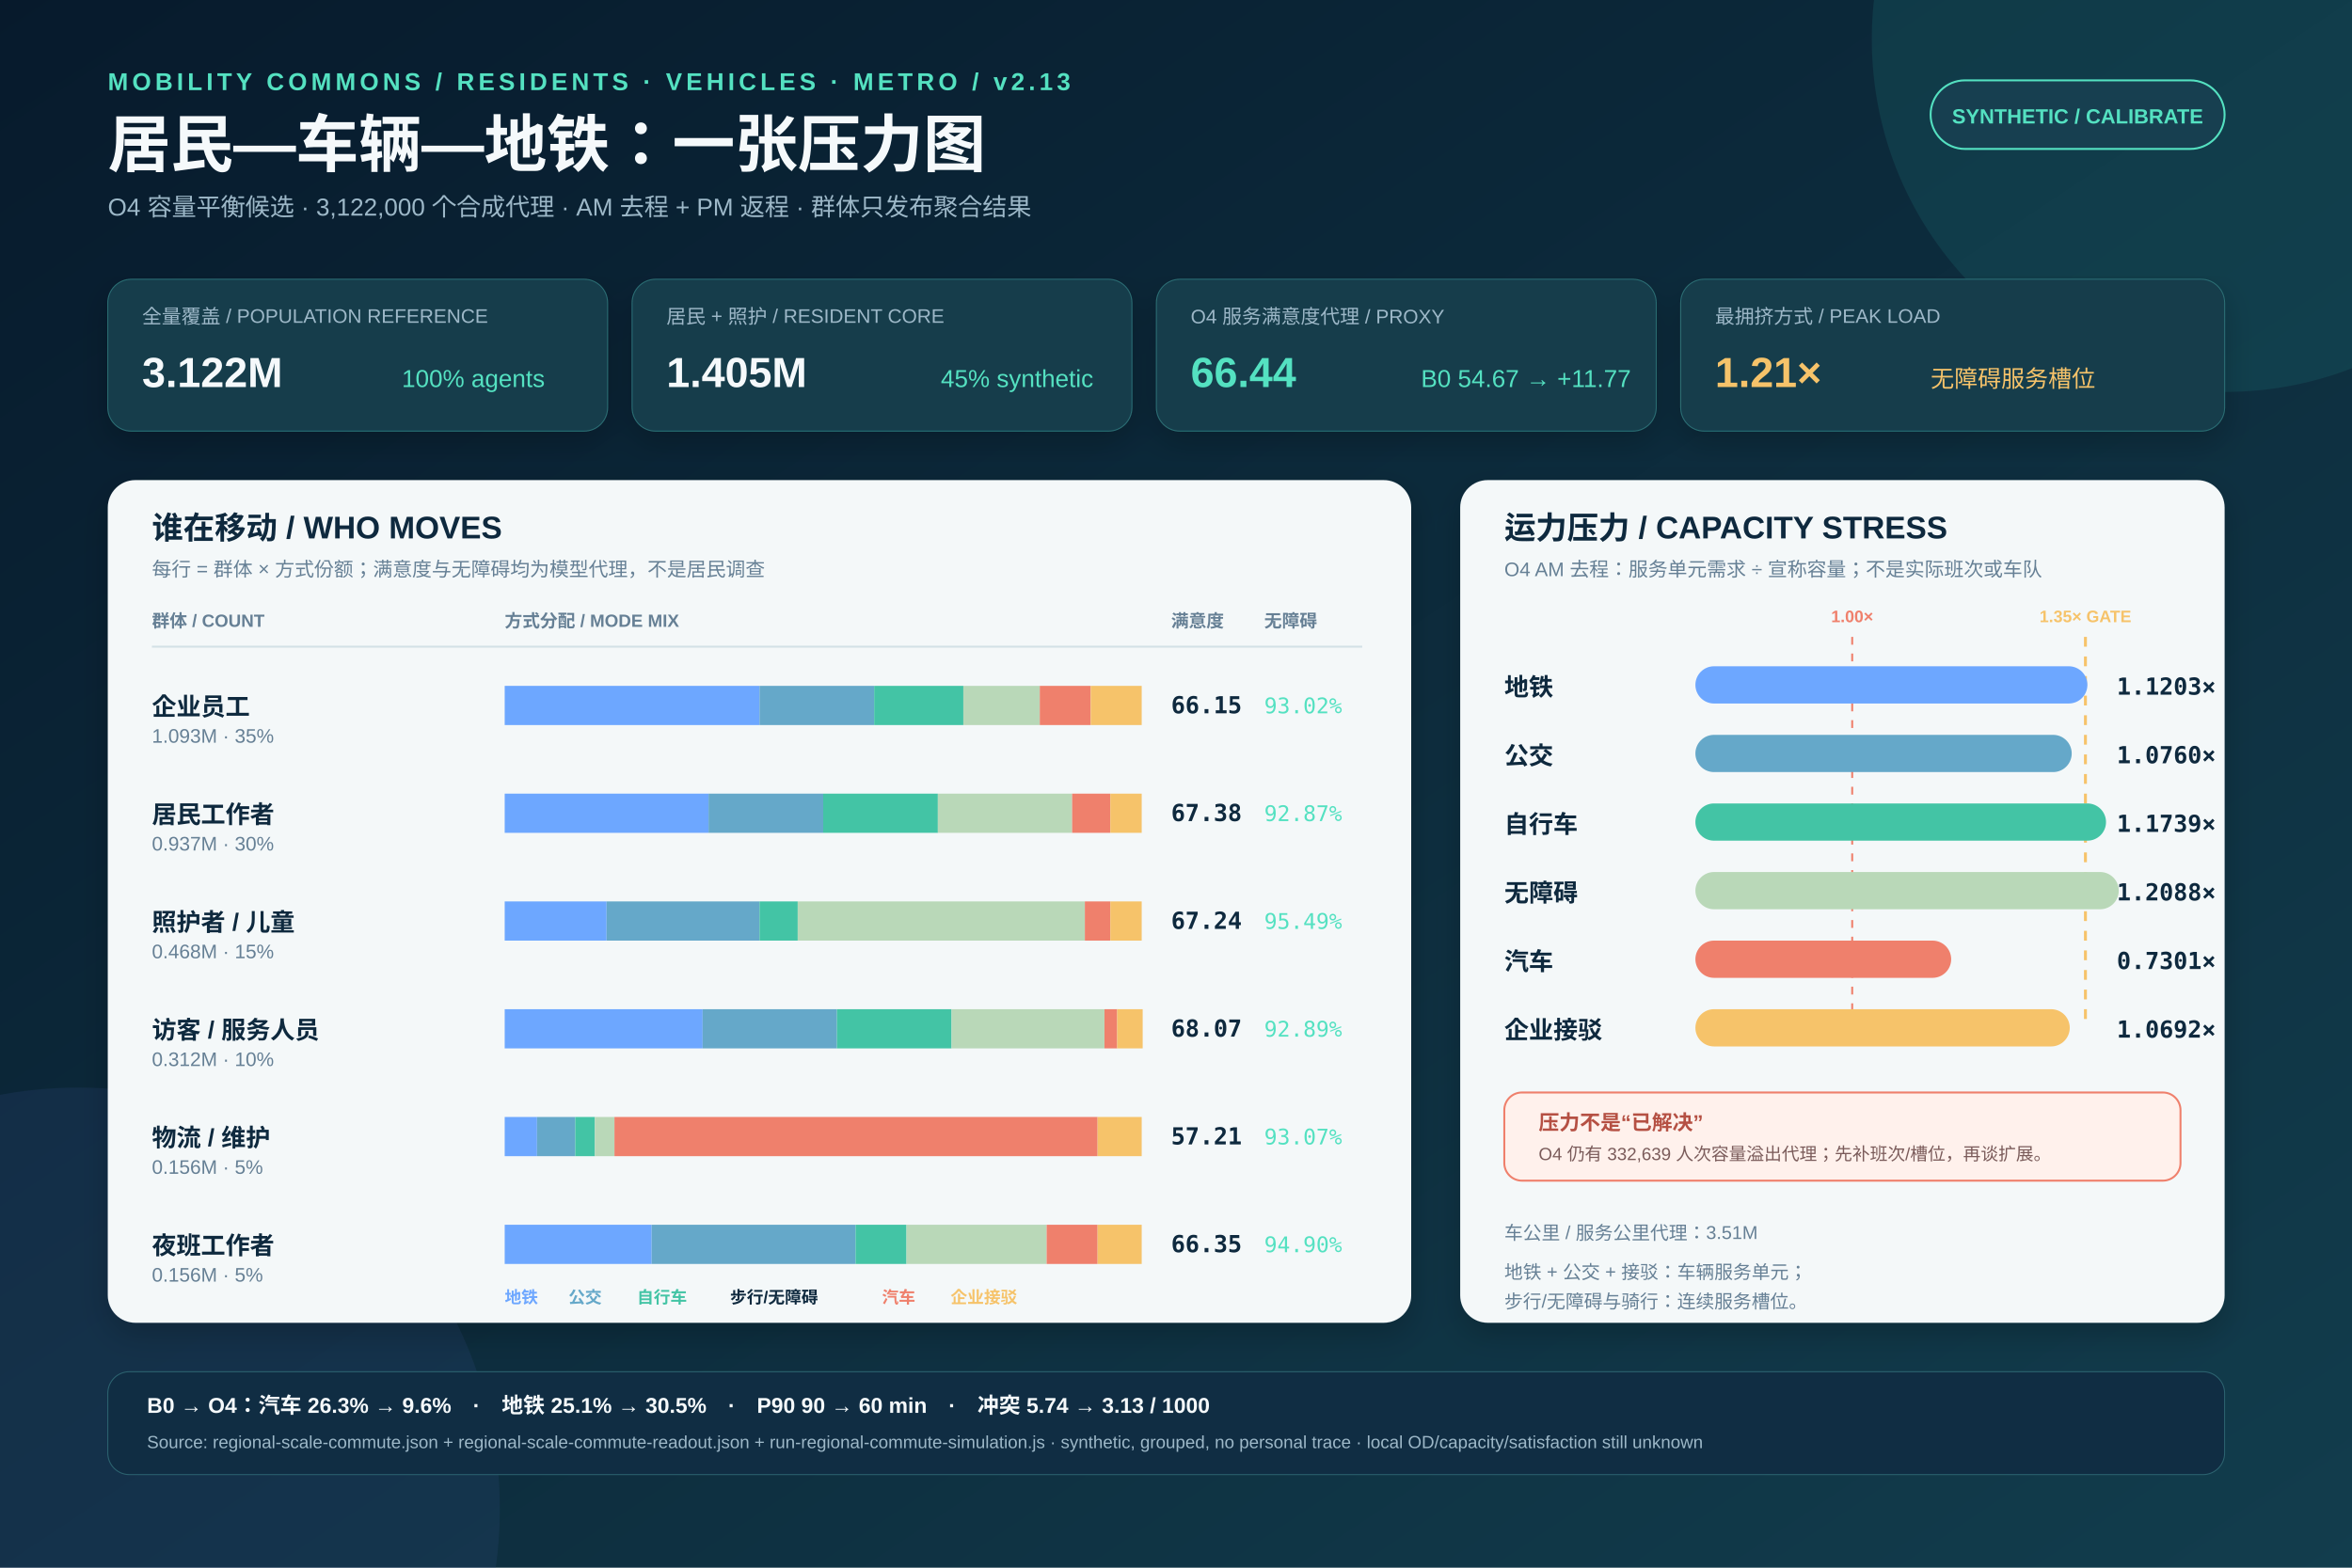
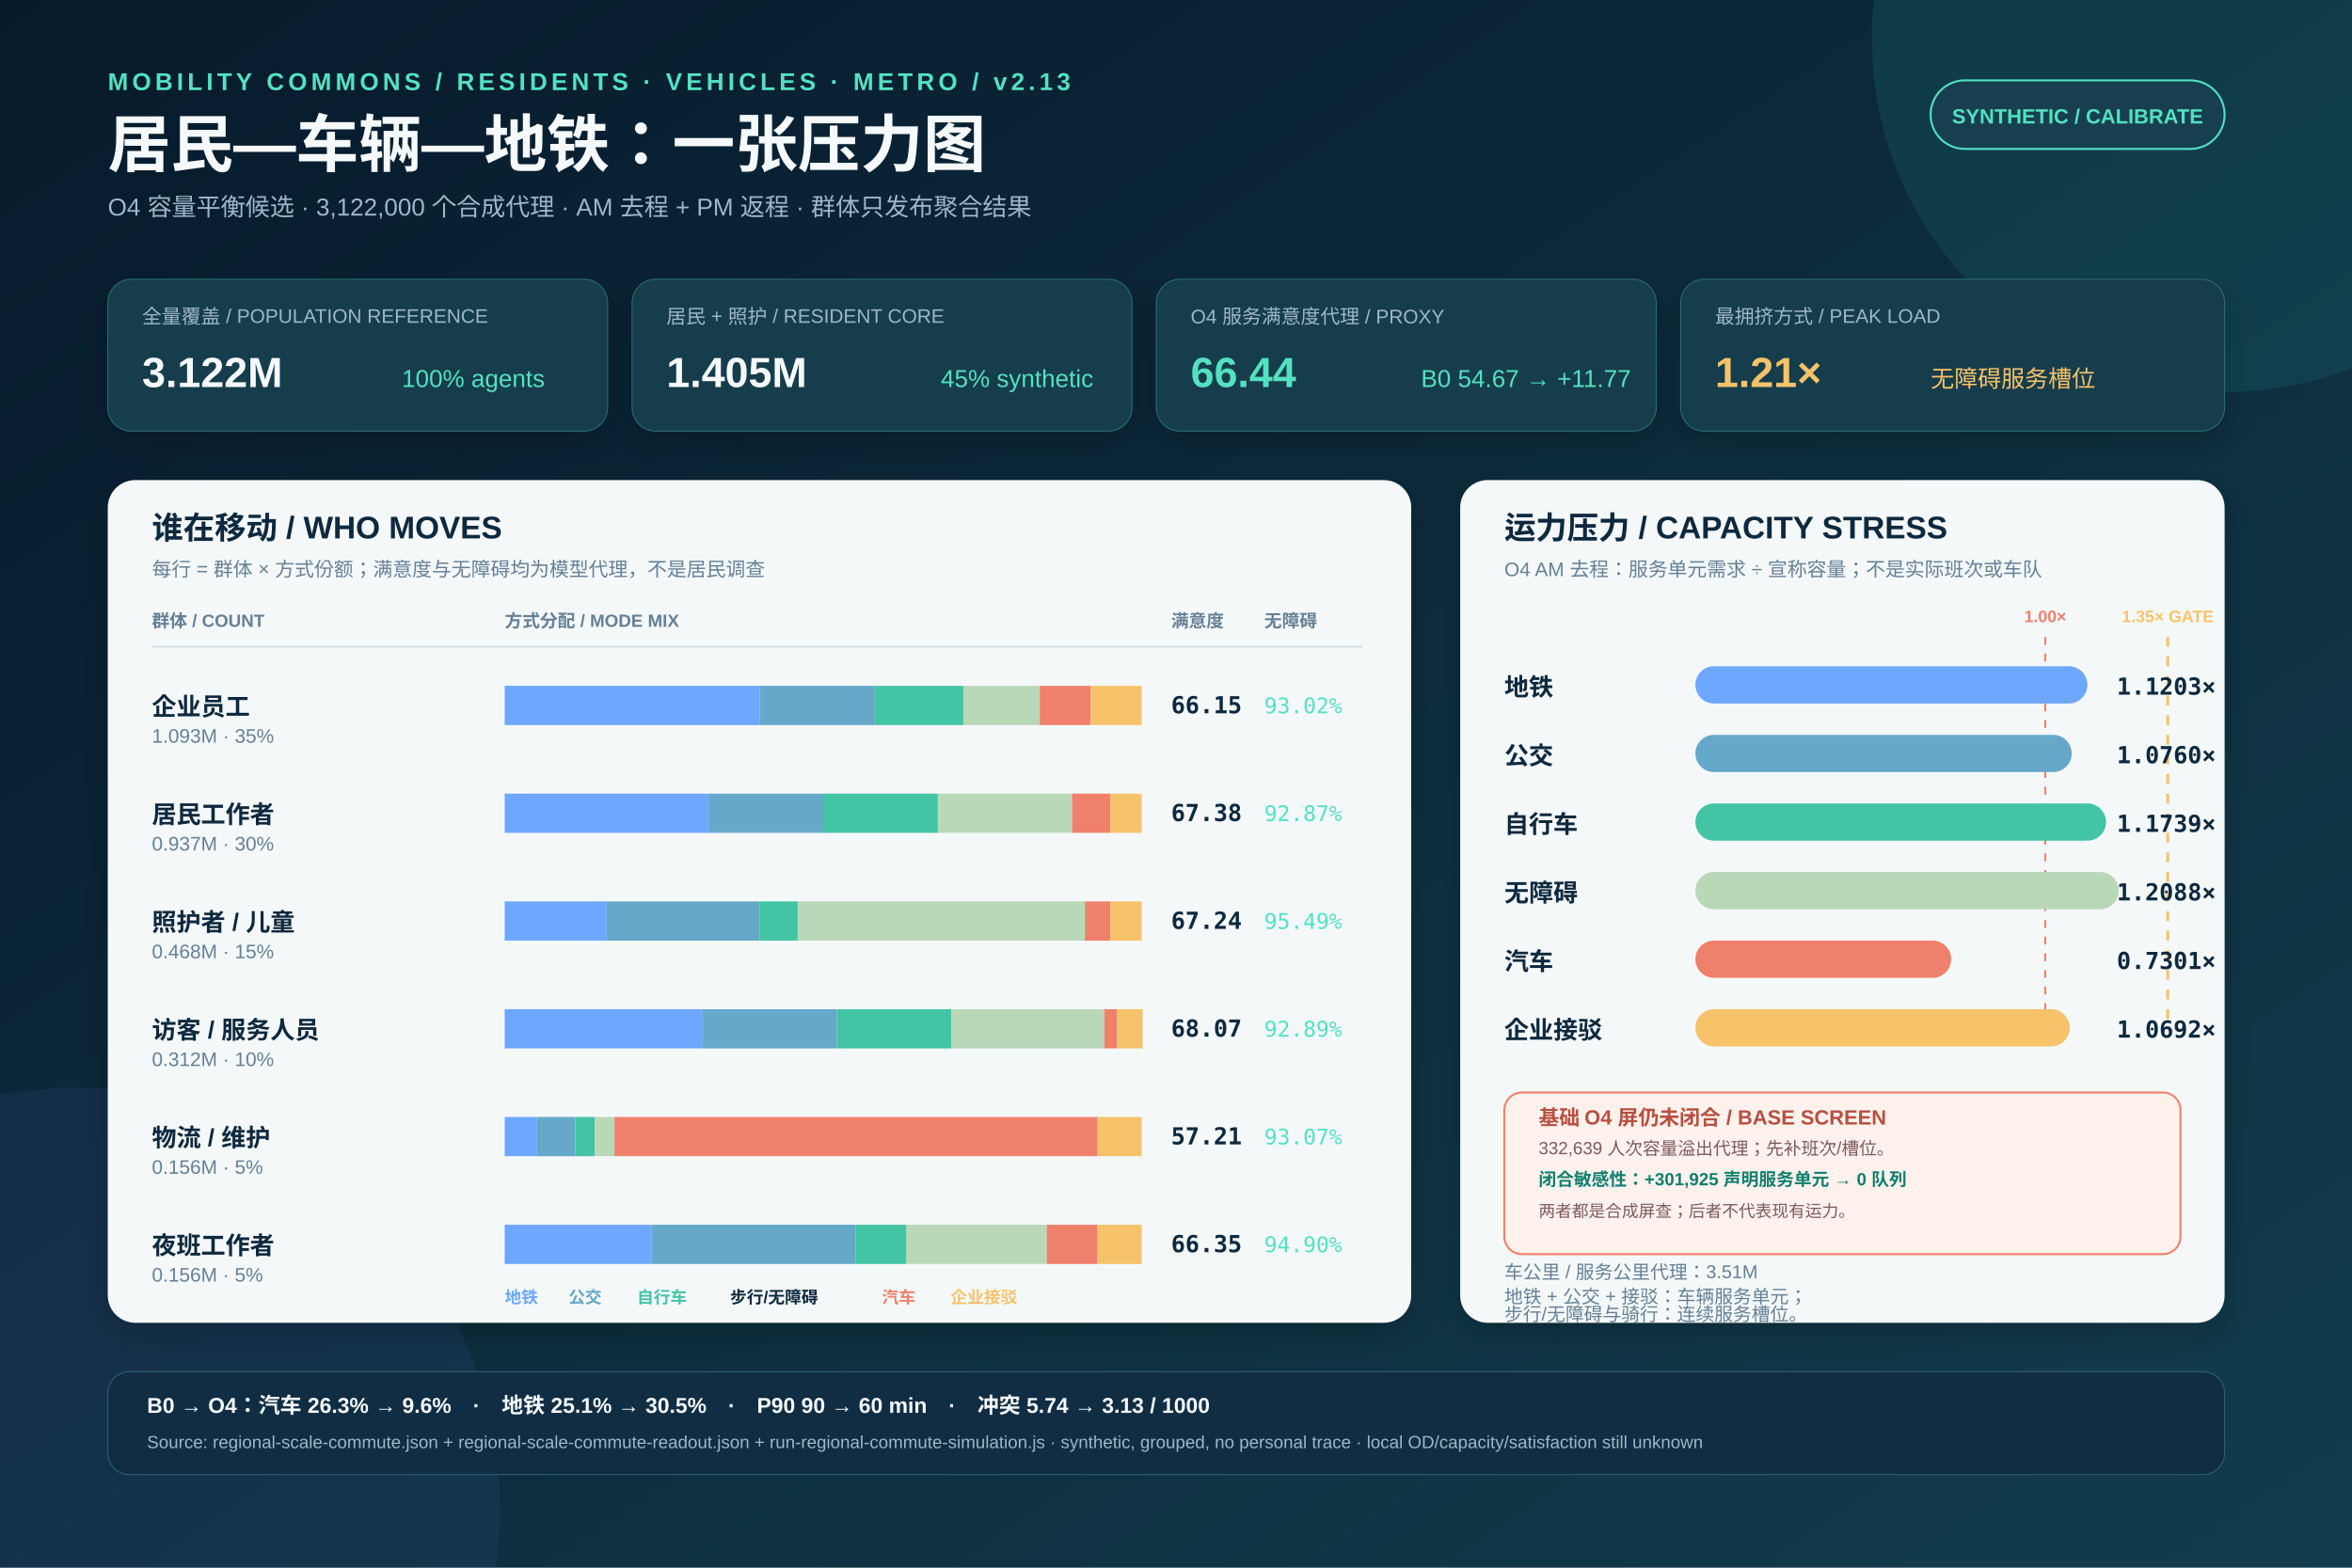
<svg xmlns="http://www.w3.org/2000/svg" width="2400" height="1600" viewBox="0 0 2400 1600" role="img" aria-labelledby="title desc">
  <defs>
    <linearGradient id="bg" x1="0" y1="0" x2="1" y2="1">
      <stop offset="0" stop-color="#071a2c" />
      <stop offset="1" stop-color="#123d4d" />
    </linearGradient>
    <filter id="shadow" x="-10%" y="-10%" width="120%" height="130%">
      <feDropShadow dx="0" dy="12" stdDeviation="16" flood-color="#000" flood-opacity=".20" />
    </filter>
    <style>
      .sans{font-family:PingFang SC,Microsoft YaHei,Arial,sans-serif}.mono{font-family:SFMono-Regular,Menlo,monospace}
      .white{fill:#f5f9fb}.muted{fill:#9db8c8}.teal{fill:#54e1c1}.ink{fill:#0e293e}.blue{fill:#6da7ff}.blue2{fill:#65a8c9}.green{fill:#43c4a5}.pale{fill:#b9d8b8}.coral{fill:#ef806c}.amber{fill:#f6c36a}.pink{fill:#f07aa0}
      .title{font-size:64px;font-weight:800}.label{font-size:25px;font-weight:700}.small{font-size:20px}.tiny{font-size:17px}.value{font-size:43px;font-weight:800}
    </style>
  </defs>
  <rect width="2400" height="1600" fill="url(#bg)" />
  <circle cx="2270" cy="40" r="360" fill="#1b6f72" opacity=".25" />
  <circle cx="80" cy="1540" r="430" fill="#344b82" opacity=".20" />
  <text x="110" y="92" class="sans teal" font-size="25" font-weight="800" letter-spacing="4">MOBILITY COMMONS / RESIDENTS · VEHICLES · METRO / v2.13</text>
  <text x="110" y="170" class="sans white title">居民—车辆—地铁：一张压力图</text>
  <text x="110" y="220" class="sans muted" font-size="25">O4 容量平衡候选 · 3,122,000 个合成代理 · AM 去程 + PM 返程 · 群体只发布聚合结果</text>
  <rect x="1970" y="82" width="300" height="70" rx="35" fill="#173f50" stroke="#54e1c1" stroke-width="2" />
  <text x="2120" y="126" text-anchor="middle" class="sans teal" font-size="21" font-weight="800">SYNTHETIC / CALIBRATE</text>
  <g filter="url(#shadow)">
    <rect x="110" y="285" width="510" height="155" rx="24" fill="#143c4c" stroke="#2d6e73" />
    <rect x="645" y="285" width="510" height="155" rx="24" fill="#143c4c" stroke="#2d6e73" />
    <rect x="1180" y="285" width="510" height="155" rx="24" fill="#143c4c" stroke="#2d6e73" />
    <rect x="1715" y="285" width="555" height="155" rx="24" fill="#143c4c" stroke="#2d6e73" />
  </g>
  <text x="145" y="330" class="sans muted small">全量覆盖 / POPULATION REFERENCE</text>
  <text x="145" y="395" class="sans white value">3.122M</text>
  <text x="410" y="395" class="sans teal" font-size="25">100% agents</text>
  <text x="680" y="330" class="sans muted small">居民 + 照护 / RESIDENT CORE</text>
  <text x="680" y="395" class="sans white value">1.405M</text>
  <text x="960" y="395" class="sans teal" font-size="25">45% synthetic</text>
  <text x="1215" y="330" class="sans muted small">O4 服务满意度代理 / PROXY</text>
  <text x="1215" y="395" class="sans teal value">66.44</text>
  <text x="1450" y="395" class="sans teal" font-size="25">B0 54.67 → +11.77</text>
  <text x="1750" y="330" class="sans muted small">最拥挤方式 / PEAK LOAD</text>
  <text x="1750" y="395" class="sans amber value">1.21×</text>
  <text x="1970" y="395" class="sans amber" font-size="24">无障碍服务槽位</text>
  <rect x="110" y="490" width="1330" height="860" rx="28" fill="#f4f8f9" filter="url(#shadow)" />
  <text x="155" y="550" class="sans ink" font-size="32" font-weight="800">谁在移动 / WHO MOVES</text>
  <text x="155" y="588" class="sans" fill="#668095" font-size="20">每行 = 群体 × 方式份额；满意度与无障碍均为模型代理，不是居民调查</text>
  <text x="155" y="640" class="sans" fill="#668095" font-size="18" font-weight="700">群体 / COUNT</text>
  <text x="515" y="640" class="sans" fill="#668095" font-size="18" font-weight="700">方式分配 / MODE MIX</text>
  <text x="1195" y="640" class="sans" fill="#668095" font-size="18" font-weight="700">满意度</text>
  <text x="1290" y="640" class="sans" fill="#668095" font-size="18" font-weight="700">无障碍</text>
  <line x1="155" y1="660" x2="1390" y2="660" stroke="#d3e1e6" stroke-width="2" />
  <g class="sans">
    <text x="155" y="730" class="ink label">企业员工</text>
    <text x="155" y="758" fill="#668095" class="small">1.093M · 35%</text>
    <rect x="515" y="700" width="260" height="40" fill="#6da7ff" />
    <rect x="775" y="700" width="117" height="40" fill="#65a8c9" />
    <rect x="892" y="700" width="91" height="40" fill="#43c4a5" />
    <rect x="983" y="700" width="78" height="40" fill="#b9d8b8" />
    <rect x="1061" y="700" width="52" height="40" fill="#ef806c" />
    <rect x="1113" y="700" width="52" height="40" fill="#f6c36a" />
    <text x="1195" y="728" class="mono ink" font-size="24" font-weight="800">66.15</text>
    <text x="1290" y="728" class="mono teal" font-size="22">93.02%</text>
    <text x="155" y="840" class="ink label">居民工作者</text>
    <text x="155" y="868" fill="#668095" class="small">0.937M · 30%</text>
    <rect x="515" y="810" width="208" height="40" fill="#6da7ff" />
    <rect x="723" y="810" width="117" height="40" fill="#65a8c9" />
    <rect x="840" y="810" width="117" height="40" fill="#43c4a5" />
    <rect x="957" y="810" width="137" height="40" fill="#b9d8b8" />
    <rect x="1094" y="810" width="39" height="40" fill="#ef806c" />
    <rect x="1133" y="810" width="32" height="40" fill="#f6c36a" />
    <text x="1195" y="838" class="mono ink" font-size="24" font-weight="800">67.38</text>
    <text x="1290" y="838" class="mono teal" font-size="22">92.87%</text>
    <text x="155" y="950" class="ink label">照护者 / 儿童</text>
    <text x="155" y="978" fill="#668095" class="small">0.468M · 15%</text>
    <rect x="515" y="920" width="104" height="40" fill="#6da7ff" />
    <rect x="619" y="920" width="156" height="40" fill="#65a8c9" />
    <rect x="775" y="920" width="39" height="40" fill="#43c4a5" />
    <rect x="814" y="920" width="293" height="40" fill="#b9d8b8" />
    <rect x="1107" y="920" width="26" height="40" fill="#ef806c" />
    <rect x="1133" y="920" width="32" height="40" fill="#f6c36a" />
    <text x="1195" y="948" class="mono ink" font-size="24" font-weight="800">67.24</text>
    <text x="1290" y="948" class="mono teal" font-size="22">95.49%</text>
    <text x="155" y="1060" class="ink label">访客 / 服务人员</text>
    <text x="155" y="1088" fill="#668095" class="small">0.312M · 10%</text>
    <rect x="515" y="1030" width="202" height="40" fill="#6da7ff" />
    <rect x="717" y="1030" width="137" height="40" fill="#65a8c9" />
    <rect x="854" y="1030" width="117" height="40" fill="#43c4a5" />
    <rect x="971" y="1030" width="156" height="40" fill="#b9d8b8" />
    <rect x="1127" y="1030" width="13" height="40" fill="#ef806c" />
    <rect x="1140" y="1030" width="26" height="40" fill="#f6c36a" />
    <text x="1195" y="1058" class="mono ink" font-size="24" font-weight="800">68.07</text>
    <text x="1290" y="1058" class="mono teal" font-size="22">92.89%</text>
    <text x="155" y="1170" class="ink label">物流 / 维护</text>
    <text x="155" y="1198" fill="#668095" class="small">0.156M · 5%</text>
    <rect x="515" y="1140" width="33" height="40" fill="#6da7ff" />
    <rect x="548" y="1140" width="39" height="40" fill="#65a8c9" />
    <rect x="587" y="1140" width="20" height="40" fill="#43c4a5" />
    <rect x="607" y="1140" width="20" height="40" fill="#b9d8b8" />
    <rect x="627" y="1140" width="493" height="40" fill="#ef806c" />
    <rect x="1120" y="1140" width="45" height="40" fill="#f6c36a" />
    <text x="1195" y="1168" class="mono ink" font-size="24" font-weight="800">57.21</text>
    <text x="1290" y="1168" class="mono teal" font-size="22">93.07%</text>
    <text x="155" y="1280" class="ink label">夜班工作者</text>
    <text x="155" y="1308" fill="#668095" class="small">0.156M · 5%</text>
    <rect x="515" y="1250" width="150" height="40" fill="#6da7ff" />
    <rect x="665" y="1250" width="208" height="40" fill="#65a8c9" />
    <rect x="873" y="1250" width="52" height="40" fill="#43c4a5" />
    <rect x="925" y="1250" width="143" height="40" fill="#b9d8b8" />
    <rect x="1068" y="1250" width="52" height="40" fill="#ef806c" />
    <rect x="1120" y="1250" width="45" height="40" fill="#f6c36a" />
    <text x="1195" y="1278" class="mono ink" font-size="24" font-weight="800">66.35</text>
    <text x="1290" y="1278" class="mono teal" font-size="22">94.90%</text>
  </g>
  <g class="sans" font-size="17" font-weight="700">
    <text x="515" y="1330" class="blue">地铁</text>
    <text x="580" y="1330" class="blue2">公交</text>
    <text x="650" y="1330" class="green">自行车</text>
    <text x="745" y="1330" class="ink">步行/无障碍</text>
    <text x="900" y="1330" class="coral">汽车</text>
    <text x="970" y="1330" class="amber">企业接驳</text>
  </g>
  <rect x="1490" y="490" width="780" height="860" rx="28" fill="#f4f8f9" filter="url(#shadow)" />
  <text x="1535" y="550" class="sans ink" font-size="32" font-weight="800">运力压力 / CAPACITY STRESS</text>
  <text x="1535" y="588" class="sans" fill="#668095" font-size="20">O4 AM 去程：服务单元需求 ÷ 宣称容量；不是实际班次或车队</text>
-   <line x1="1890" y1="650" x2="1890" y2="1048" stroke="#ef806c" stroke-width="2" stroke-dasharray="8 9" />
-   <line x1="2128" y1="650" x2="2128" y2="1048" stroke="#f6c36a" stroke-width="3" stroke-dasharray="10 10" />
-   <text x="1890" y="635" text-anchor="middle" class="sans" fill="#ef806c" font-size="17" font-weight="800">1.00×</text>
-   <text x="2128" y="635" text-anchor="middle" class="sans" fill="#f6c36a" font-size="17" font-weight="800">1.35× GATE</text>
+   <line x1="2087" y1="650" x2="2087" y2="1048" stroke="#ef806c" stroke-width="2" stroke-dasharray="8 9" />
+   <line x1="2212" y1="650" x2="2212" y2="1048" stroke="#f6c36a" stroke-width="3" stroke-dasharray="10 10" />
+   <text x="2087" y="635" text-anchor="middle" class="sans" fill="#ef806c" font-size="17" font-weight="800">1.00×</text>
+   <text x="2212" y="635" text-anchor="middle" class="sans" fill="#f6c36a" font-size="17" font-weight="800">1.35× GATE</text>
  <g class="sans">
    <text x="1535" y="710" class="ink label">地铁</text>
    <rect x="1730" y="680" width="400" height="38" rx="19" fill="#6da7ff" />
    <text x="2160" y="709" class="mono ink" font-size="24" font-weight="800">1.1203×</text>
    <text x="1535" y="780" class="ink label">公交</text>
    <rect x="1730" y="750" width="384" height="38" rx="19" fill="#65a8c9" />
    <text x="2160" y="779" class="mono ink" font-size="24" font-weight="800">1.0760×</text>
    <text x="1535" y="850" class="ink label">自行车</text>
    <rect x="1730" y="820" width="419" height="38" rx="19" fill="#43c4a5" />
    <text x="2160" y="849" class="mono ink" font-size="24" font-weight="800">1.1739×</text>
    <text x="1535" y="920" class="ink label">无障碍</text>
    <rect x="1730" y="890" width="432" height="38" rx="19" fill="#b9d8b8" />
    <text x="2160" y="919" class="mono ink" font-size="24" font-weight="800">1.2088×</text>
    <text x="1535" y="990" class="ink label">汽车</text>
    <rect x="1730" y="960" width="261" height="38" rx="19" fill="#ef806c" />
    <text x="2160" y="989" class="mono ink" font-size="24" font-weight="800">0.7301×</text>
    <text x="1535" y="1060" class="ink label">企业接驳</text>
    <rect x="1730" y="1030" width="382" height="38" rx="19" fill="#f6c36a" />
    <text x="2160" y="1059" class="mono ink" font-size="24" font-weight="800">1.0692×</text>
  </g>
-   <rect x="1535" y="1115" width="690" height="90" rx="18" fill="#fff1ec" stroke="#ef806c" stroke-width="2" />
-   <text x="1570" y="1153" class="sans" fill="#b55043" font-size="21" font-weight="800">压力不是“已解决”</text>
-   <text x="1570" y="1184" class="sans" fill="#7a5b5a" font-size="18">O4 仍有 332,639 人次容量溢出代理；先补班次/槽位，再谈扩展。</text>
-   <text x="1535" y="1265" class="sans" fill="#668095" font-size="19">车公里 / 服务公里代理：3.51M</text>
-   <text x="1535" y="1305" class="sans" fill="#668095" font-size="19">地铁 + 公交 + 接驳：车辆服务单元；</text>
-   <text x="1535" y="1335" class="sans" fill="#668095" font-size="19">步行/无障碍与骑行：连续服务槽位。</text>
+   <rect x="1535" y="1115" width="690" height="165" rx="18" fill="#fff1ec" stroke="#ef806c" stroke-width="2" />
+   <text x="1570" y="1148" class="sans" fill="#b55043" font-size="21" font-weight="800">基础 O4 屏仍未闭合 / BASE SCREEN</text>
+   <text x="1570" y="1178" class="sans" fill="#7a5b5a" font-size="18">332,639 人次容量溢出代理；先补班次/槽位。</text>
+   <text x="1570" y="1210" class="sans" fill="#0f806e" font-size="18" font-weight="800">闭合敏感性：+301,925 声明服务单元 → 0 队列</text>
+   <text x="1570" y="1242" class="sans" fill="#7a5b5a" font-size="17">两者都是合成屏查；后者不代表现有运力。</text>
+   <text x="1535" y="1305" class="sans" fill="#668095" font-size="19">车公里 / 服务公里代理：3.51M</text>
+   <text x="1535" y="1330" class="sans" fill="#668095" font-size="19">地铁 + 公交 + 接驳：车辆服务单元；</text>
+   <text x="1535" y="1348" class="sans" fill="#668095" font-size="19">步行/无障碍与骑行：连续服务槽位。</text>
  <rect x="110" y="1400" width="2160" height="105" rx="22" fill="#102d43" stroke="#2c6370" />
  <text x="150" y="1442" class="sans white" font-size="22" font-weight="800">B0 → O4：汽车 26.3% → 9.6%　·　地铁 25.1% → 30.5%　·　P90 90 → 60 min　·　冲突 5.74 → 3.13 / 1000</text>
  <text x="150" y="1478" class="sans muted" font-size="18">Source: regional-scale-commute.json + regional-scale-commute-readout.json + run-regional-commute-simulation.js · synthetic, grouped, no personal trace · local OD/capacity/satisfaction still unknown</text>
</svg>
